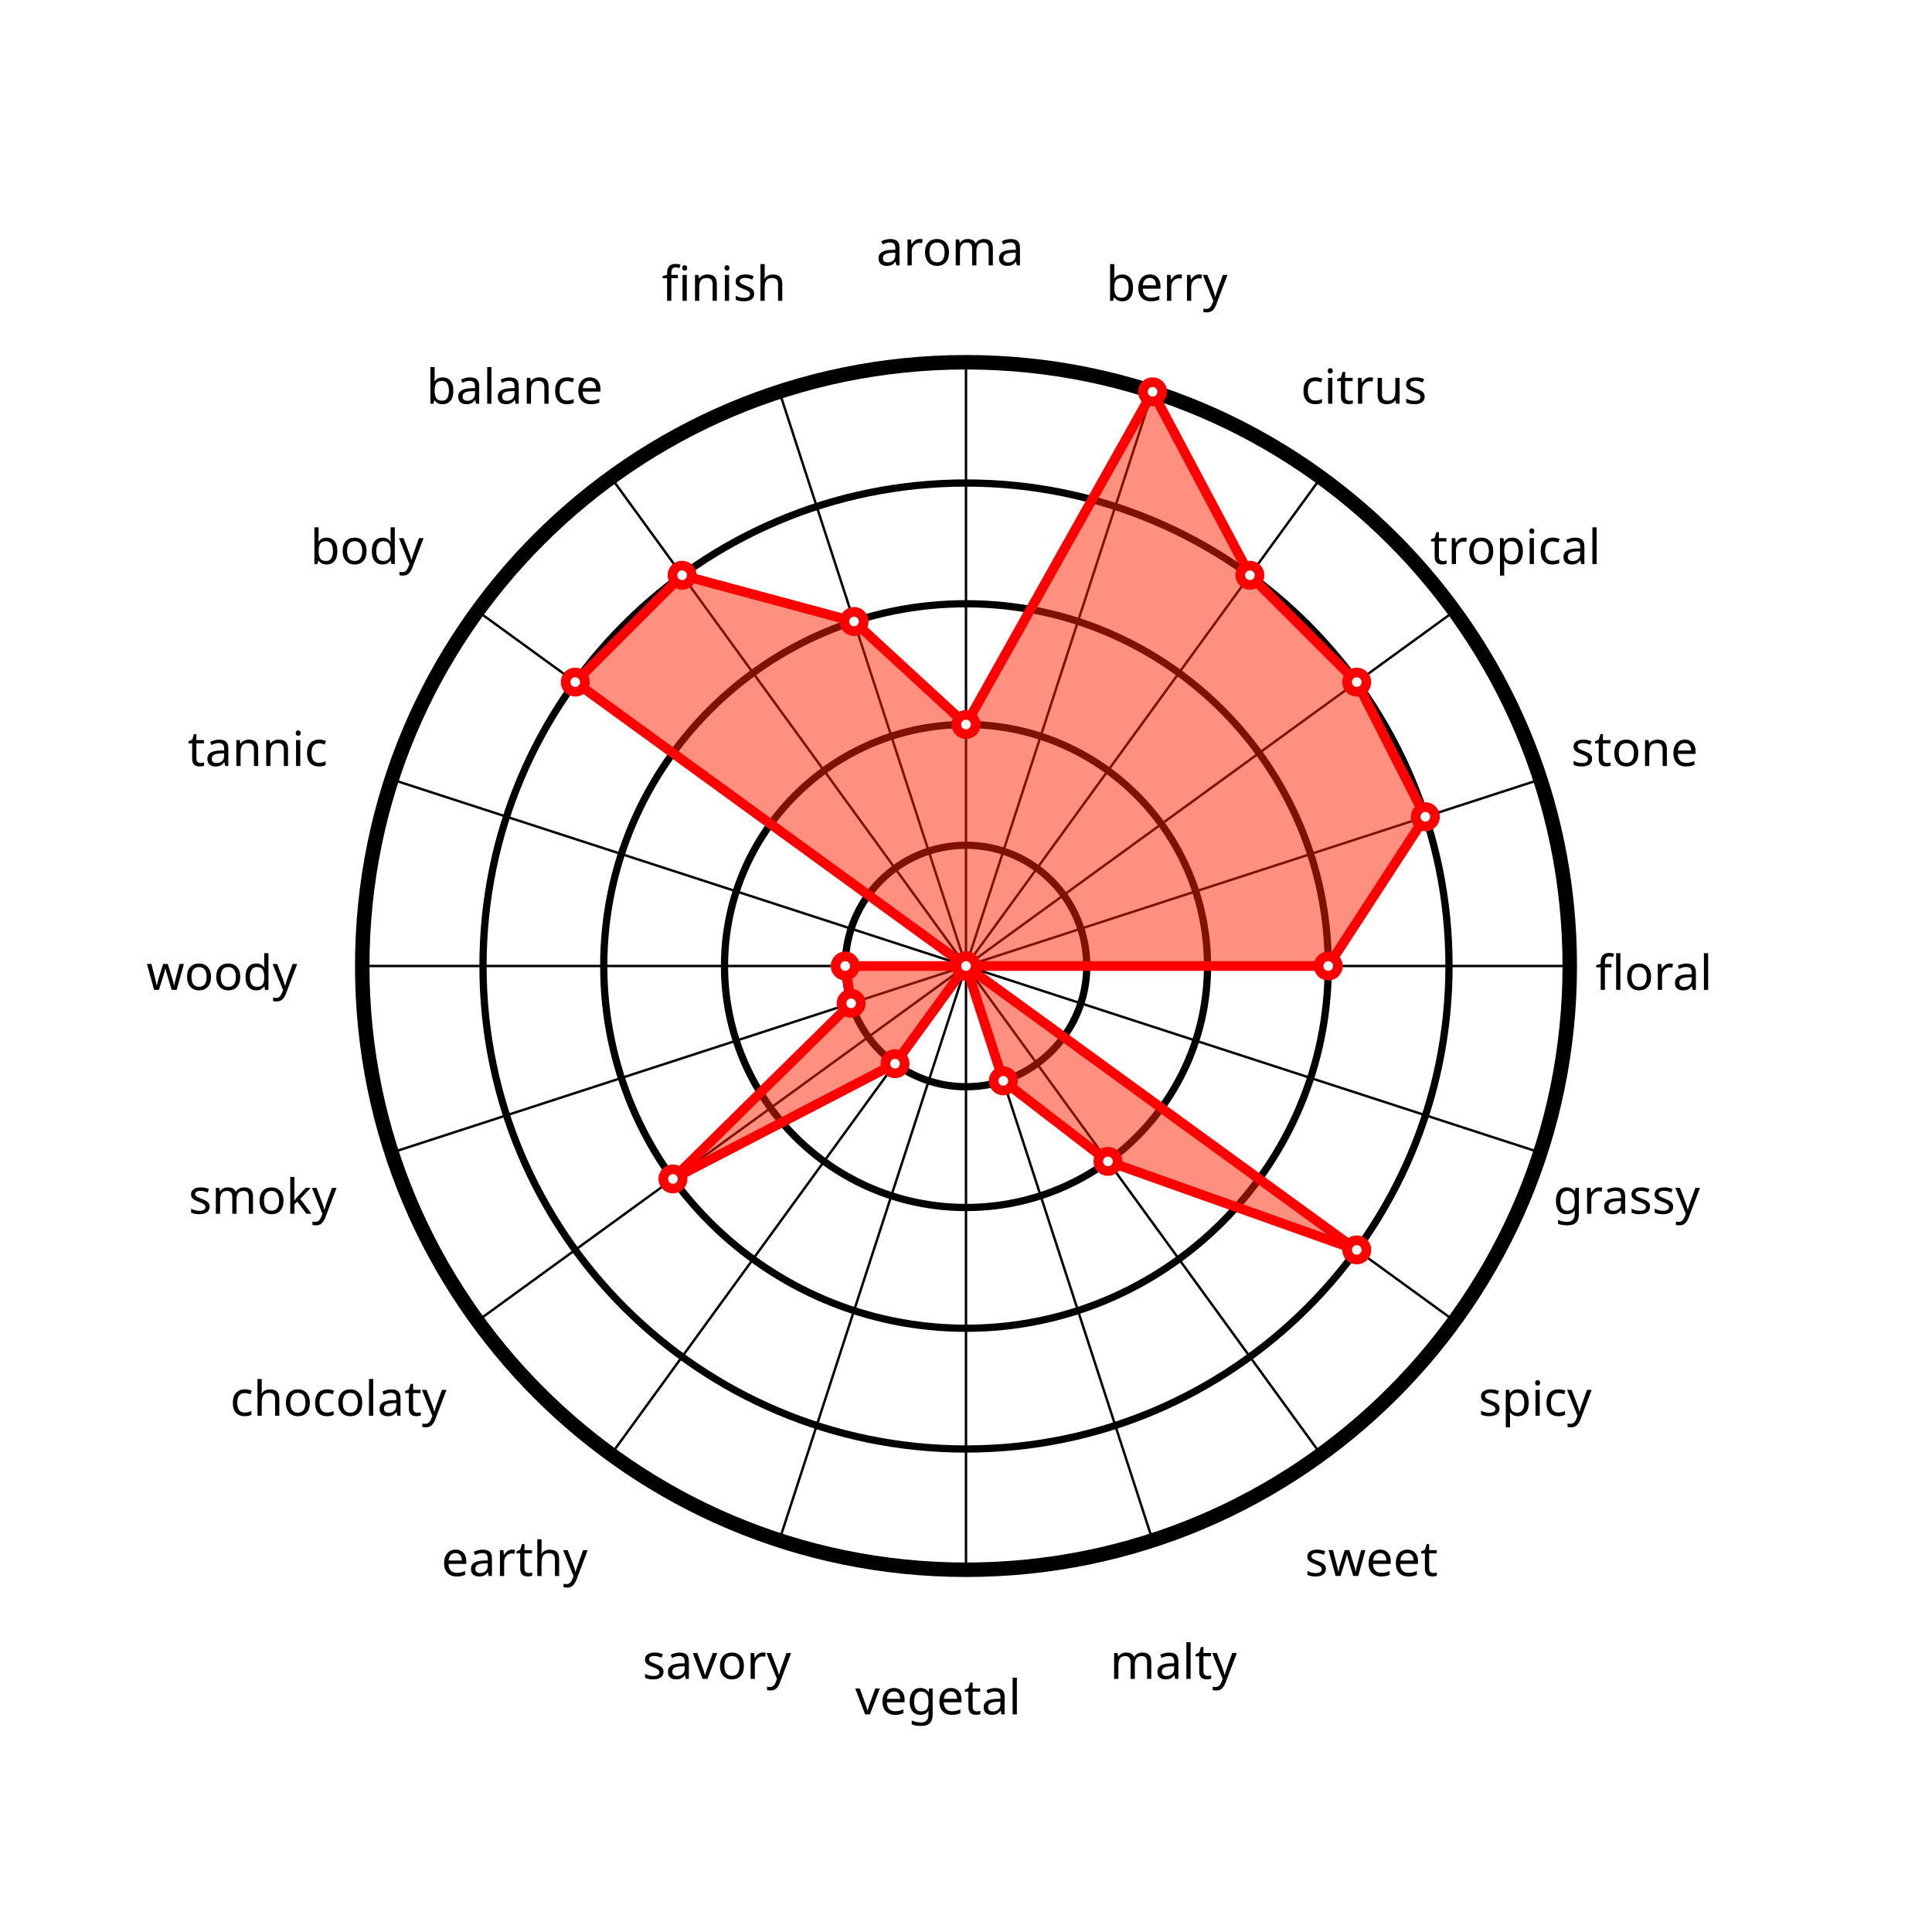
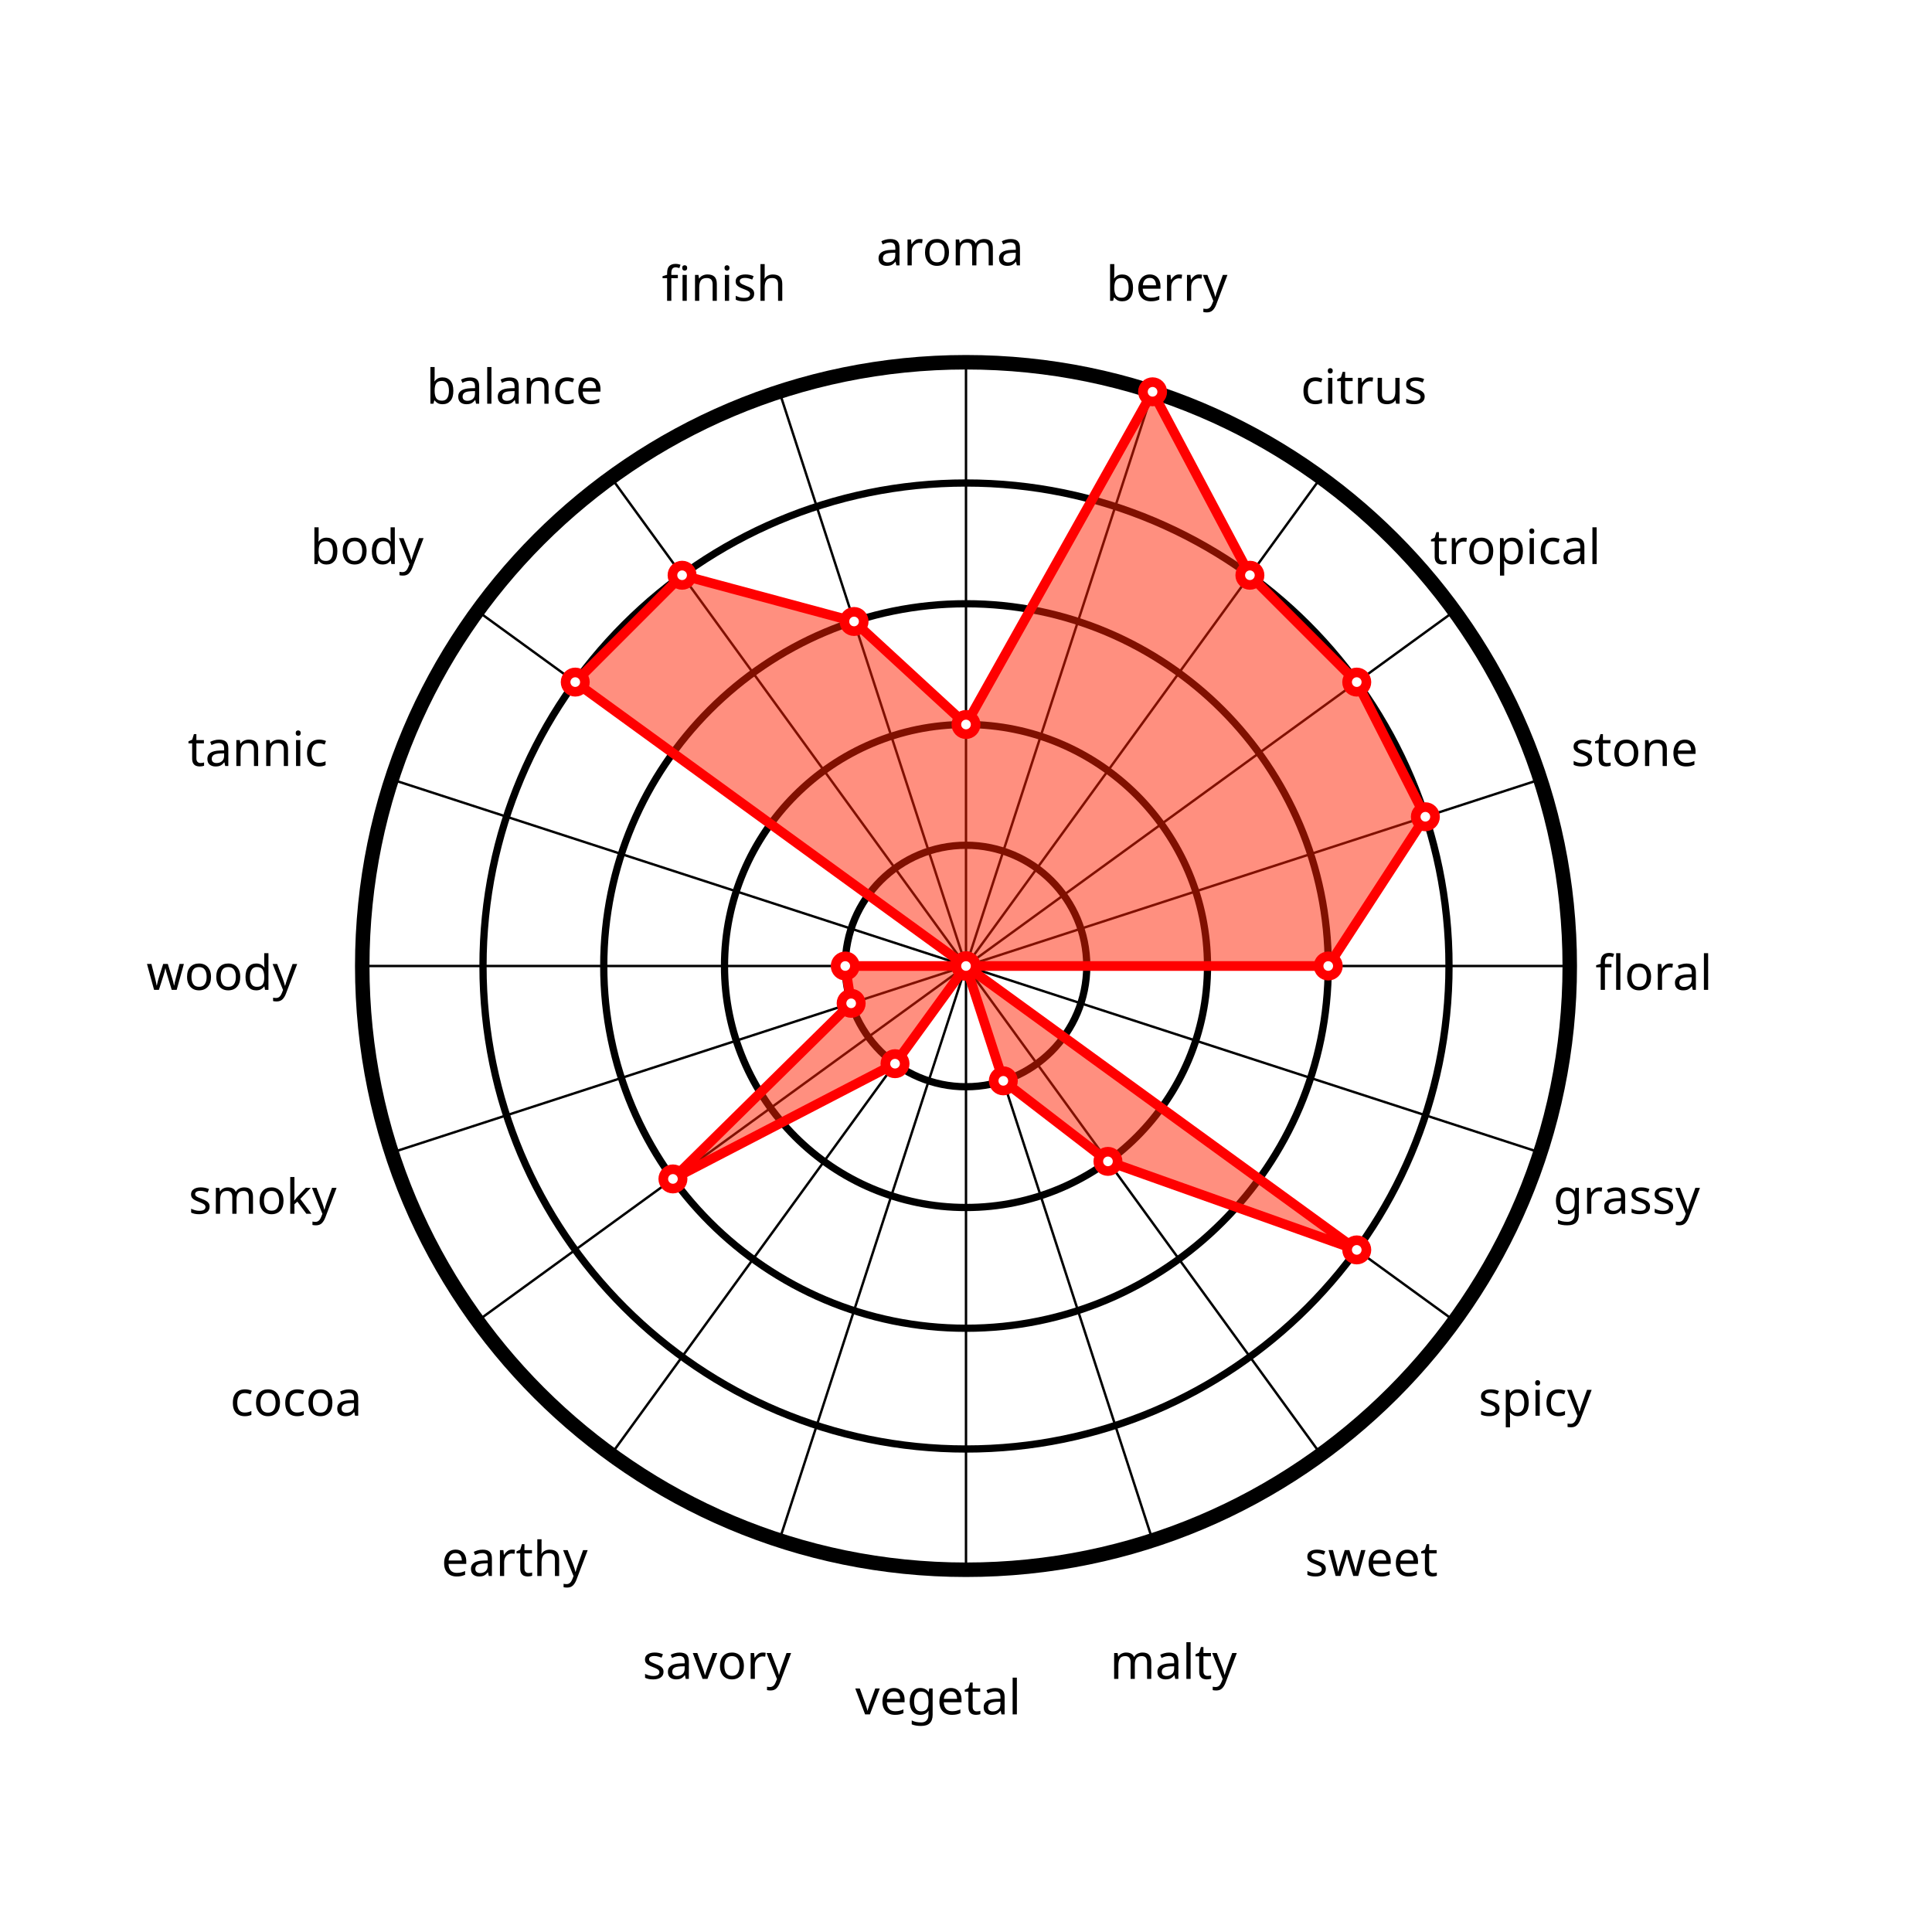
<svg xmlns="http://www.w3.org/2000/svg" id="d3wheel" class="wheel-container__flavor-wheel" viewBox="-400 -400 800 800" version="1.1" baseProfile="full" style="block-size:850px;height:850px;inline-size:850px;perspective-origin:425px 425px;transform-origin:425px 425px;width:850px;">
  <g class="flavor-wheel__ring-grid" style="block-size:auto;height:auto;inline-size:auto;overflow-block:visible;overflow-inline:visible;overflow-x:visible;overflow-y:visible;perspective-origin:400px 400px;transform-origin:0px 0px;width:auto;">
    <circle cx="0" cy="0" r="50" class="ring-grid__circle" style="block-size:auto;fill:none;height:auto;inline-size:auto;overflow-block:visible;overflow-inline:visible;overflow-x:visible;overflow-y:visible;perspective-origin:400px 400px;r:50px;stroke:rgb(0, 0, 0);stroke-width:3px;transform-origin:0px 0px;user-select:none;width:auto;" />
    <circle cx="0" cy="0" r="100" class="ring-grid__circle" style="block-size:auto;fill:none;height:auto;inline-size:auto;overflow-block:visible;overflow-inline:visible;overflow-x:visible;overflow-y:visible;perspective-origin:400px 400px;r:100px;stroke:rgb(0, 0, 0);stroke-width:3px;transform-origin:0px 0px;user-select:none;width:auto;" />
    <circle cx="0" cy="0" r="150" class="ring-grid__circle" style="block-size:auto;fill:none;height:auto;inline-size:auto;overflow-block:visible;overflow-inline:visible;overflow-x:visible;overflow-y:visible;perspective-origin:400px 400px;r:150px;stroke:rgb(0, 0, 0);stroke-width:3px;transform-origin:0px 0px;user-select:none;width:auto;" />
    <circle cx="0" cy="0" r="200" class="ring-grid__circle" style="block-size:auto;fill:none;height:auto;inline-size:auto;overflow-block:visible;overflow-inline:visible;overflow-x:visible;overflow-y:visible;perspective-origin:400px 400px;r:200px;stroke:rgb(0, 0, 0);stroke-width:3px;transform-origin:0px 0px;user-select:none;width:auto;" />
    <circle cx="0" cy="0" r="250" class="ring-grid__circle" style="block-size:auto;fill:none;height:auto;inline-size:auto;overflow-block:visible;overflow-inline:visible;overflow-x:visible;overflow-y:visible;perspective-origin:400px 400px;r:250px;stroke:rgb(0, 0, 0);stroke-width:6px;transform-origin:0px 0px;user-select:none;width:auto;" />
  </g>
  <g class="flavor-wheel__ray-grid" style="block-size:auto;height:auto;inline-size:auto;overflow-block:visible;overflow-inline:visible;overflow-x:visible;overflow-y:visible;perspective-origin:400px 400px;transform-origin:0px 0px;width:auto;">
    <line x1="0" y1="0" x2="250" y2="0" class="ray-grid__ray" style="block-size:auto;height:auto;inline-size:auto;overflow-block:visible;overflow-inline:visible;overflow-x:visible;overflow-y:visible;perspective-origin:400px 400px;stroke:rgb(0, 0, 0);transform-origin:0px 0px;user-select:none;width:auto;" />
    <line x1="0" y1="0" x2="237.764" y2="-77.254" class="ray-grid__ray" style="block-size:auto;height:auto;inline-size:auto;overflow-block:visible;overflow-inline:visible;overflow-x:visible;overflow-y:visible;perspective-origin:400px 400px;stroke:rgb(0, 0, 0);transform-origin:0px 0px;user-select:none;width:auto;" />
    <line x1="0" y1="0" x2="202.254" y2="-146.946" class="ray-grid__ray" style="block-size:auto;height:auto;inline-size:auto;overflow-block:visible;overflow-inline:visible;overflow-x:visible;overflow-y:visible;perspective-origin:400px 400px;stroke:rgb(0, 0, 0);transform-origin:0px 0px;user-select:none;width:auto;" />
    <line x1="0" y1="0" x2="146.946" y2="-202.254" class="ray-grid__ray" style="block-size:auto;height:auto;inline-size:auto;overflow-block:visible;overflow-inline:visible;overflow-x:visible;overflow-y:visible;perspective-origin:400px 400px;stroke:rgb(0, 0, 0);transform-origin:0px 0px;user-select:none;width:auto;" />
    <line x1="0" y1="0" x2="77.254" y2="-237.764" class="ray-grid__ray" style="block-size:auto;height:auto;inline-size:auto;overflow-block:visible;overflow-inline:visible;overflow-x:visible;overflow-y:visible;perspective-origin:400px 400px;stroke:rgb(0, 0, 0);transform-origin:0px 0px;user-select:none;width:auto;" />
    <line x1="0" y1="0" x2="1.5308084989341916e-14" y2="-250" class="ray-grid__ray" style="block-size:auto;height:auto;inline-size:auto;overflow-block:visible;overflow-inline:visible;overflow-x:visible;overflow-y:visible;perspective-origin:400px 400px;stroke:rgb(0, 0, 0);transform-origin:0px 0px;user-select:none;width:auto;" />
    <line x1="0" y1="0" x2="-77.254" y2="-237.764" class="ray-grid__ray" style="block-size:auto;height:auto;inline-size:auto;overflow-block:visible;overflow-inline:visible;overflow-x:visible;overflow-y:visible;perspective-origin:400px 400px;stroke:rgb(0, 0, 0);transform-origin:0px 0px;user-select:none;width:auto;" />
    <line x1="0" y1="0" x2="-146.946" y2="-202.254" class="ray-grid__ray" style="block-size:auto;height:auto;inline-size:auto;overflow-block:visible;overflow-inline:visible;overflow-x:visible;overflow-y:visible;perspective-origin:400px 400px;stroke:rgb(0, 0, 0);transform-origin:0px 0px;user-select:none;width:auto;" />
    <line x1="0" y1="0" x2="-202.254" y2="-146.946" class="ray-grid__ray" style="block-size:auto;height:auto;inline-size:auto;overflow-block:visible;overflow-inline:visible;overflow-x:visible;overflow-y:visible;perspective-origin:400px 400px;stroke:rgb(0, 0, 0);transform-origin:0px 0px;user-select:none;width:auto;" />
    <line x1="0" y1="0" x2="-237.764" y2="-77.254" class="ray-grid__ray" style="block-size:auto;height:auto;inline-size:auto;overflow-block:visible;overflow-inline:visible;overflow-x:visible;overflow-y:visible;perspective-origin:400px 400px;stroke:rgb(0, 0, 0);transform-origin:0px 0px;user-select:none;width:auto;" />
    <line x1="0" y1="0" x2="-250" y2="-3.061616997868383e-14" class="ray-grid__ray" style="block-size:auto;height:auto;inline-size:auto;overflow-block:visible;overflow-inline:visible;overflow-x:visible;overflow-y:visible;perspective-origin:400px 400px;stroke:rgb(0, 0, 0);transform-origin:0px 0px;user-select:none;width:auto;" />
    <line x1="0" y1="0" x2="-237.764" y2="77.254" class="ray-grid__ray" style="block-size:auto;height:auto;inline-size:auto;overflow-block:visible;overflow-inline:visible;overflow-x:visible;overflow-y:visible;perspective-origin:400px 400px;stroke:rgb(0, 0, 0);transform-origin:0px 0px;user-select:none;width:auto;" />
    <line x1="0" y1="0" x2="-202.254" y2="146.946" class="ray-grid__ray" style="block-size:auto;height:auto;inline-size:auto;overflow-block:visible;overflow-inline:visible;overflow-x:visible;overflow-y:visible;perspective-origin:400px 400px;stroke:rgb(0, 0, 0);transform-origin:0px 0px;user-select:none;width:auto;" />
    <line x1="0" y1="0" x2="-146.946" y2="202.254" class="ray-grid__ray" style="block-size:auto;height:auto;inline-size:auto;overflow-block:visible;overflow-inline:visible;overflow-x:visible;overflow-y:visible;perspective-origin:400px 400px;stroke:rgb(0, 0, 0);transform-origin:0px 0px;user-select:none;width:auto;" />
    <line x1="0" y1="0" x2="-77.254" y2="237.764" class="ray-grid__ray" style="block-size:auto;height:auto;inline-size:auto;overflow-block:visible;overflow-inline:visible;overflow-x:visible;overflow-y:visible;perspective-origin:400px 400px;stroke:rgb(0, 0, 0);transform-origin:0px 0px;user-select:none;width:auto;" />
    <line x1="0" y1="0" x2="-4.5924254968025744e-14" y2="250" class="ray-grid__ray" style="block-size:auto;height:auto;inline-size:auto;overflow-block:visible;overflow-inline:visible;overflow-x:visible;overflow-y:visible;perspective-origin:400px 400px;stroke:rgb(0, 0, 0);transform-origin:0px 0px;user-select:none;width:auto;" />
    <line x1="0" y1="0" x2="77.254" y2="237.764" class="ray-grid__ray" style="block-size:auto;height:auto;inline-size:auto;overflow-block:visible;overflow-inline:visible;overflow-x:visible;overflow-y:visible;perspective-origin:400px 400px;stroke:rgb(0, 0, 0);transform-origin:0px 0px;user-select:none;width:auto;" />
    <line x1="0" y1="0" x2="146.946" y2="202.254" class="ray-grid__ray" style="block-size:auto;height:auto;inline-size:auto;overflow-block:visible;overflow-inline:visible;overflow-x:visible;overflow-y:visible;perspective-origin:400px 400px;stroke:rgb(0, 0, 0);transform-origin:0px 0px;user-select:none;width:auto;" />
    <line x1="0" y1="0" x2="202.254" y2="146.946" class="ray-grid__ray" style="block-size:auto;height:auto;inline-size:auto;overflow-block:visible;overflow-inline:visible;overflow-x:visible;overflow-y:visible;perspective-origin:400px 400px;stroke:rgb(0, 0, 0);transform-origin:0px 0px;user-select:none;width:auto;" />
    <line x1="0" y1="0" x2="237.764" y2="77.254" class="ray-grid__ray" style="block-size:auto;height:auto;inline-size:auto;overflow-block:visible;overflow-inline:visible;overflow-x:visible;overflow-y:visible;perspective-origin:400px 400px;stroke:rgb(0, 0, 0);transform-origin:0px 0px;user-select:none;width:auto;" />
  </g>
  <g class="flavor-wheel__flavor-labels" style="block-size:auto;height:auto;inline-size:auto;overflow-block:visible;overflow-inline:visible;overflow-x:visible;overflow-y:visible;perspective-origin:400px 400px;transform-origin:0px 0px;width:auto;">
    <text class="flavor-labels__label" x="260.627" y="-10.118" style="block-size:auto;font-family:sans-serif;font-size:20px;height:auto;inline-size:auto;overflow-block:visible;overflow-inline:visible;overflow-x:visible;overflow-y:visible;perspective-origin:400px 400px;text-transform:uppercase;transform-origin:0px 0px;width:auto;">
      <tspan class="label__line" x="260.627" dy="1em" style="block-size:auto;font-family:sans-serif;font-size:20px;height:auto;inline-size:auto;overflow-block:visible;overflow-inline:visible;overflow-x:visible;overflow-y:visible;perspective-origin:41.333px 10.75px;text-transform:uppercase;transform-origin:0px 0px;width:auto;">floral</tspan>
    </text>
    <text class="flavor-labels__label" x="250.572" y="-102.823" style="block-size:auto;font-family:sans-serif;font-size:20px;height:auto;inline-size:auto;overflow-block:visible;overflow-inline:visible;overflow-x:visible;overflow-y:visible;perspective-origin:400px 400px;text-transform:uppercase;transform-origin:0px 0px;width:auto;">
      <tspan class="label__line" x="250.572" dy="1em" style="block-size:auto;font-family:sans-serif;font-size:20px;height:auto;inline-size:auto;overflow-block:visible;overflow-inline:visible;overflow-x:visible;overflow-y:visible;perspective-origin:36.417px 10.75px;text-transform:uppercase;transform-origin:0px 0px;width:auto;">stone</tspan>
    </text>
    <text class="flavor-labels__label" x="192.227" y="-186.453" style="block-size:auto;font-family:sans-serif;font-size:20px;height:auto;inline-size:auto;overflow-block:visible;overflow-inline:visible;overflow-x:visible;overflow-y:visible;perspective-origin:400px 400px;text-transform:uppercase;transform-origin:0px 0px;width:auto;">
      <tspan class="label__line" x="192.227" dy="1em" style="block-size:auto;font-family:sans-serif;font-size:20px;height:auto;inline-size:auto;overflow-block:visible;overflow-inline:visible;overflow-x:visible;overflow-y:visible;perspective-origin:53.133px 10.75px;text-transform:uppercase;transform-origin:0px 0px;width:auto;">tropical</tspan>
    </text>
    <text class="flavor-labels__label" x="138.641" y="-252.823" style="block-size:auto;font-family:sans-serif;font-size:20px;height:auto;inline-size:auto;overflow-block:visible;overflow-inline:visible;overflow-x:visible;overflow-y:visible;perspective-origin:400px 400px;text-transform:uppercase;transform-origin:0px 0px;width:auto;">
      <tspan class="label__line" x="138.641" dy="1em" style="block-size:auto;font-family:sans-serif;font-size:20px;height:auto;inline-size:auto;overflow-block:visible;overflow-inline:visible;overflow-x:visible;overflow-y:visible;perspective-origin:39.55px 10.75px;text-transform:uppercase;transform-origin:0px 0px;width:auto;">citrus</tspan>
    </text>
    <text class="flavor-labels__label" x="57.96" y="-295.435" style="block-size:auto;font-family:sans-serif;font-size:20px;height:auto;inline-size:auto;overflow-block:visible;overflow-inline:visible;overflow-x:visible;overflow-y:visible;perspective-origin:400px 400px;text-transform:uppercase;transform-origin:0px 0px;width:auto;">
      <tspan class="label__line" x="57.96" dy="1em" style="block-size:auto;font-family:sans-serif;font-size:20px;height:auto;inline-size:auto;overflow-block:visible;overflow-inline:visible;overflow-x:visible;overflow-y:visible;perspective-origin:36.417px 10.75px;text-transform:uppercase;transform-origin:0px 0px;width:auto;">berry</tspan>
    </text>
    <text class="flavor-labels__label" x="-37.137" y="-310.118" style="block-size:auto;font-family:sans-serif;font-size:20px;height:auto;inline-size:auto;overflow-block:visible;overflow-inline:visible;overflow-x:visible;overflow-y:visible;perspective-origin:400px 400px;text-transform:uppercase;transform-origin:0px 0px;width:auto;">
      <tspan class="label__line" x="-37.137" dy="1em" style="block-size:auto;font-family:sans-serif;font-size:20px;height:auto;inline-size:auto;overflow-block:visible;overflow-inline:visible;overflow-x:visible;overflow-y:visible;perspective-origin:38.958px 10.75px;text-transform:uppercase;transform-origin:0px 0px;width:auto;">aroma</tspan>
    </text>
    <text class="flavor-labels__label" x="-125.952" y="-295.435" style="block-size:auto;font-family:sans-serif;font-size:20px;height:auto;inline-size:auto;overflow-block:visible;overflow-inline:visible;overflow-x:visible;overflow-y:visible;perspective-origin:400px 400px;text-transform:uppercase;transform-origin:0px 0px;width:auto;">
      <tspan class="label__line" x="-125.952" dy="1em" style="block-size:auto;font-family:sans-serif;font-size:20px;height:auto;inline-size:auto;overflow-block:visible;overflow-inline:visible;overflow-x:visible;overflow-y:visible;perspective-origin:34.825px 10.75px;text-transform:uppercase;transform-origin:0px 0px;width:auto;">finish</tspan>
    </text>
    <text class="flavor-labels__label" x="-223.481" y="-252.823" style="block-size:auto;font-family:sans-serif;font-size:20px;height:auto;inline-size:auto;overflow-block:visible;overflow-inline:visible;overflow-x:visible;overflow-y:visible;perspective-origin:400px 400px;text-transform:uppercase;transform-origin:0px 0px;width:auto;">
      <tspan class="label__line" x="-223.481" dy="1em" style="block-size:auto;font-family:sans-serif;font-size:20px;height:auto;inline-size:auto;overflow-block:visible;overflow-inline:visible;overflow-x:visible;overflow-y:visible;perspective-origin:49.592px 10.75px;text-transform:uppercase;transform-origin:0px 0px;width:auto;">balance</tspan>
    </text>
    <text class="flavor-labels__label" x="-271.513" y="-186.453" style="block-size:auto;font-family:sans-serif;font-size:20px;height:auto;inline-size:auto;overflow-block:visible;overflow-inline:visible;overflow-x:visible;overflow-y:visible;perspective-origin:400px 400px;text-transform:uppercase;transform-origin:0px 0px;width:auto;">
      <tspan class="label__line" x="-271.513" dy="1em" style="block-size:auto;font-family:sans-serif;font-size:20px;height:auto;inline-size:auto;overflow-block:visible;overflow-inline:visible;overflow-x:visible;overflow-y:visible;perspective-origin:30.108px 10.75px;text-transform:uppercase;transform-origin:0px 0px;width:auto;">body</tspan>
    </text>
    <text class="flavor-labels__label" x="-322.274" y="-102.823" style="block-size:auto;font-family:sans-serif;font-size:20px;height:auto;inline-size:auto;overflow-block:visible;overflow-inline:visible;overflow-x:visible;overflow-y:visible;perspective-origin:400px 400px;text-transform:uppercase;transform-origin:0px 0px;width:auto;">
      <tspan class="label__line" x="-322.274" dy="1em" style="block-size:auto;font-family:sans-serif;font-size:20px;height:auto;inline-size:auto;overflow-block:visible;overflow-inline:visible;overflow-x:visible;overflow-y:visible;perspective-origin:38.767px 10.75px;text-transform:uppercase;transform-origin:0px 0px;width:auto;">tannic</tspan>
    </text>
    <text class="flavor-labels__label" x="-339.357" y="-10.118" style="block-size:auto;font-family:sans-serif;font-size:20px;height:auto;inline-size:auto;overflow-block:visible;overflow-inline:visible;overflow-x:visible;overflow-y:visible;perspective-origin:400px 400px;text-transform:uppercase;transform-origin:0px 0px;width:auto;">
      <tspan class="label__line" x="-339.357" dy="1em" style="block-size:auto;font-family:sans-serif;font-size:20px;height:auto;inline-size:auto;overflow-block:visible;overflow-inline:visible;overflow-x:visible;overflow-y:visible;perspective-origin:41.317px 10.75px;text-transform:uppercase;transform-origin:0px 0px;width:auto;">woody</tspan>
    </text>
    <text class="flavor-labels__label" x="-321.897" y="82.587" style="block-size:auto;font-family:sans-serif;font-size:20px;height:auto;inline-size:auto;overflow-block:visible;overflow-inline:visible;overflow-x:visible;overflow-y:visible;perspective-origin:400px 400px;text-transform:uppercase;transform-origin:0px 0px;width:auto;">
      <tspan class="label__line" x="-321.897" dy="1em" style="block-size:auto;font-family:sans-serif;font-size:20px;height:auto;inline-size:auto;overflow-block:visible;overflow-inline:visible;overflow-x:visible;overflow-y:visible;perspective-origin:38.367px 10.75px;text-transform:uppercase;transform-origin:0px 0px;width:auto;">smoky</tspan>
    </text>
    <text class="flavor-labels__label" x="-304.674" y="166.218" style="block-size:auto;font-family:sans-serif;font-size:20px;height:auto;inline-size:auto;overflow-block:visible;overflow-inline:visible;overflow-x:visible;overflow-y:visible;perspective-origin:400px 400px;text-transform:uppercase;transform-origin:0px 0px;width:auto;">
-       <tspan class="label__line" x="-304.674" dy="1em" style="block-size:auto;font-family:sans-serif;font-size:20px;height:auto;inline-size:auto;overflow-block:visible;overflow-inline:visible;overflow-x:visible;overflow-y:visible;perspective-origin:65.342px 10.75px;text-transform:uppercase;transform-origin:0px 0px;width:auto;">chocolaty</tspan>
+       <tspan class="label__line" x="-304.674" dy="1em" style="block-size:auto;font-family:sans-serif;font-size:20px;height:auto;inline-size:auto;overflow-block:visible;overflow-inline:visible;overflow-x:visible;overflow-y:visible;perspective-origin:65.342px 10.75px;text-transform:uppercase;transform-origin:0px 0px;width:auto;">cocoa</tspan>
    </text>
    <text class="flavor-labels__label" x="-217.19" y="232.587" style="block-size:auto;font-family:sans-serif;font-size:20px;height:auto;inline-size:auto;overflow-block:visible;overflow-inline:visible;overflow-x:visible;overflow-y:visible;perspective-origin:400px 400px;text-transform:uppercase;transform-origin:0px 0px;width:auto;">
      <tspan class="label__line" x="-217.19" dy="1em" style="block-size:auto;font-family:sans-serif;font-size:20px;height:auto;inline-size:auto;overflow-block:visible;overflow-inline:visible;overflow-x:visible;overflow-y:visible;perspective-origin:42.908px 10.75px;text-transform:uppercase;transform-origin:0px 0px;width:auto;">earthy</tspan>
    </text>
    <text class="flavor-labels__label" x="-133.936" y="275.199" style="block-size:auto;font-family:sans-serif;font-size:20px;height:auto;inline-size:auto;overflow-block:visible;overflow-inline:visible;overflow-x:visible;overflow-y:visible;perspective-origin:400px 400px;text-transform:uppercase;transform-origin:0px 0px;width:auto;">
      <tspan class="label__line" x="-133.936" dy="1em" style="block-size:auto;font-family:sans-serif;font-size:20px;height:auto;inline-size:auto;overflow-block:visible;overflow-inline:visible;overflow-x:visible;overflow-y:visible;perspective-origin:43.308px 10.75px;text-transform:uppercase;transform-origin:0px 0px;width:auto;">savory</tspan>
    </text>
    <text class="flavor-labels__label" x="-45.851" y="289.882" style="block-size:auto;font-family:sans-serif;font-size:20px;height:auto;inline-size:auto;overflow-block:visible;overflow-inline:visible;overflow-x:visible;overflow-y:visible;perspective-origin:400px 400px;text-transform:uppercase;transform-origin:0px 0px;width:auto;">
      <tspan class="label__line" x="-45.851" dy="1em" style="block-size:auto;font-family:sans-serif;font-size:20px;height:auto;inline-size:auto;overflow-block:visible;overflow-inline:visible;overflow-x:visible;overflow-y:visible;perspective-origin:48.217px 10.75px;text-transform:uppercase;transform-origin:0px 0px;width:auto;">vegetal</tspan>
    </text>
    <text class="flavor-labels__label" x="59.638" y="275.199" style="block-size:auto;font-family:sans-serif;font-size:20px;height:auto;inline-size:auto;overflow-block:visible;overflow-inline:visible;overflow-x:visible;overflow-y:visible;perspective-origin:400px 400px;text-transform:uppercase;transform-origin:0px 0px;width:auto;">
      <tspan class="label__line" x="59.638" dy="1em" style="block-size:auto;font-family:sans-serif;font-size:20px;height:auto;inline-size:auto;overflow-block:visible;overflow-inline:visible;overflow-x:visible;overflow-y:visible;perspective-origin:34.633px 10.75px;text-transform:uppercase;transform-origin:0px 0px;width:auto;">malty</tspan>
    </text>
    <text class="flavor-labels__label" x="140.32" y="232.587" style="block-size:auto;font-family:sans-serif;font-size:20px;height:auto;inline-size:auto;overflow-block:visible;overflow-inline:visible;overflow-x:visible;overflow-y:visible;perspective-origin:400px 400px;text-transform:uppercase;transform-origin:0px 0px;width:auto;">
      <tspan class="label__line" x="140.32" dy="1em" style="block-size:auto;font-family:sans-serif;font-size:20px;height:auto;inline-size:auto;overflow-block:visible;overflow-inline:visible;overflow-x:visible;overflow-y:visible;perspective-origin:37.767px 10.75px;text-transform:uppercase;transform-origin:0px 0px;width:auto;">sweet</tspan>
    </text>
    <text class="flavor-labels__label" x="212.235" y="166.218" style="block-size:auto;font-family:sans-serif;font-size:20px;height:auto;inline-size:auto;overflow-block:visible;overflow-inline:visible;overflow-x:visible;overflow-y:visible;perspective-origin:400px 400px;text-transform:uppercase;transform-origin:0px 0px;width:auto;">
      <tspan class="label__line" x="212.235" dy="1em" style="block-size:auto;font-family:sans-serif;font-size:20px;height:auto;inline-size:auto;overflow-block:visible;overflow-inline:visible;overflow-x:visible;overflow-y:visible;perspective-origin:31.875px 10.75px;text-transform:uppercase;transform-origin:0px 0px;width:auto;">spicy</tspan>
    </text>
    <text class="flavor-labels__label" x="243.176" y="82.587" style="block-size:auto;font-family:sans-serif;font-size:20px;height:auto;inline-size:auto;overflow-block:visible;overflow-inline:visible;overflow-x:visible;overflow-y:visible;perspective-origin:400px 400px;text-transform:uppercase;transform-origin:0px 0px;width:auto;">
      <tspan class="label__line" x="243.176" dy="1em" style="block-size:auto;font-family:sans-serif;font-size:20px;height:auto;inline-size:auto;overflow-block:visible;overflow-inline:visible;overflow-x:visible;overflow-y:visible;perspective-origin:44.275px 10.75px;text-transform:uppercase;transform-origin:0px 0px;width:auto;">grassy</tspan>
    </text>
  </g>
  <g class="flavor-wheel__data-polyline" style="block-size:auto;height:auto;inline-size:auto;overflow-block:visible;overflow-inline:visible;overflow-x:visible;overflow-y:visible;perspective-origin:400px 400px;transform-origin:0px 0px;width:auto;">
    <path class="data-polyline__path" d="M150,0L190.211,-61.803L161.803,-117.557L117.557,-161.803L77.254,-237.764L6.123233995736766e-15,-100L-46.353,-142.658L-117.557,-161.803L-161.803,-117.557L0,0L-50,-6.123233995736766e-15L-47.553,15.451L-121.353,88.168L-29.389,40.451L0,0L0,0L15.451,47.553L58.779,80.902L161.803,117.557L0,0L150,0" style="block-size:auto;d:path(&quot;M 150 0 L 190.211 -61.803 L 161.803 -117.557 L 117.557 -161.803 L 77.254 -237.764 L 6.12323e-15 -100 L -46.353 -142.658 L -117.557 -161.803 L -161.803 -117.557 L 0 0 L -50 -6.12323e-15 L -47.553 15.451 L -121.353 88.168 L -29.389 40.451 L 0 0 L 0 0 L 15.451 47.553 L 58.779 80.902 L 161.803 117.557 L 0 0 L 150 0&quot;);fill:rgba(255, 32, 0, 0.5);height:auto;inline-size:auto;overflow-block:visible;overflow-inline:visible;overflow-x:visible;overflow-y:visible;perspective-origin:400px 400px;stroke:rgb(255, 0, 0);stroke-width:4px;transform-origin:0px 0px;user-select:none;width:auto;" />
  </g>
  <g class="flavor-wheel__data-points" style="block-size:auto;height:auto;inline-size:auto;overflow-block:visible;overflow-inline:visible;overflow-x:visible;overflow-y:visible;perspective-origin:400px 400px;transform-origin:0px 0px;width:auto;">
    <g class="data-points__point-group" style="block-size:auto;height:auto;inline-size:auto;overflow-block:visible;overflow-inline:visible;overflow-x:visible;overflow-y:visible;perspective-origin:400px 400px;transform-origin:0px 0px;width:auto;">
      <circle class="data-points__point" r="4" cx="150" cy="0" style="block-size:auto;cx:150px;fill:rgb(255, 255, 255);height:auto;inline-size:auto;overflow-block:visible;overflow-inline:visible;overflow-x:visible;overflow-y:visible;perspective-origin:400px 400px;r:4px;stroke:rgb(255, 0, 0);stroke-width:4px;transform-origin:0px 0px;user-select:none;width:auto;" />
      <circle class="data-points__point" r="4" cx="190.211" cy="-61.803" style="block-size:auto;cx:190.211px;cy:-61.803px;fill:rgb(255, 255, 255);height:auto;inline-size:auto;overflow-block:visible;overflow-inline:visible;overflow-x:visible;overflow-y:visible;perspective-origin:400px 400px;r:4px;stroke:rgb(255, 0, 0);stroke-width:4px;transform-origin:0px 0px;user-select:none;width:auto;" />
      <circle class="data-points__point" r="4" cx="161.803" cy="-117.557" style="block-size:auto;cx:161.803px;cy:-117.557px;fill:rgb(255, 255, 255);height:auto;inline-size:auto;overflow-block:visible;overflow-inline:visible;overflow-x:visible;overflow-y:visible;perspective-origin:400px 400px;r:4px;stroke:rgb(255, 0, 0);stroke-width:4px;transform-origin:0px 0px;user-select:none;width:auto;" />
      <circle class="data-points__point" r="4" cx="117.557" cy="-161.803" style="block-size:auto;cx:117.557px;cy:-161.803px;fill:rgb(255, 255, 255);height:auto;inline-size:auto;overflow-block:visible;overflow-inline:visible;overflow-x:visible;overflow-y:visible;perspective-origin:400px 400px;r:4px;stroke:rgb(255, 0, 0);stroke-width:4px;transform-origin:0px 0px;user-select:none;width:auto;" />
      <circle class="data-points__point" r="4" cx="77.254" cy="-237.764" style="block-size:auto;cx:77.254px;cy:-237.764px;fill:rgb(255, 255, 255);height:auto;inline-size:auto;overflow-block:visible;overflow-inline:visible;overflow-x:visible;overflow-y:visible;perspective-origin:400px 400px;r:4px;stroke:rgb(255, 0, 0);stroke-width:4px;transform-origin:0px 0px;user-select:none;width:auto;" />
      <circle class="data-points__point" r="4" cx="6.123233995736766e-15" cy="-100" style="block-size:auto;cx:6.12323e-15px;cy:-100px;fill:rgb(255, 255, 255);height:auto;inline-size:auto;overflow-block:visible;overflow-inline:visible;overflow-x:visible;overflow-y:visible;perspective-origin:400px 400px;r:4px;stroke:rgb(255, 0, 0);stroke-width:4px;transform-origin:0px 0px;user-select:none;width:auto;" />
      <circle class="data-points__point" r="4" cx="-46.353" cy="-142.658" style="block-size:auto;cx:-46.353px;cy:-142.658px;fill:rgb(255, 255, 255);height:auto;inline-size:auto;overflow-block:visible;overflow-inline:visible;overflow-x:visible;overflow-y:visible;perspective-origin:400px 400px;r:4px;stroke:rgb(255, 0, 0);stroke-width:4px;transform-origin:0px 0px;user-select:none;width:auto;" />
      <circle class="data-points__point" r="4" cx="-117.557" cy="-161.803" style="block-size:auto;cx:-117.557px;cy:-161.803px;fill:rgb(255, 255, 255);height:auto;inline-size:auto;overflow-block:visible;overflow-inline:visible;overflow-x:visible;overflow-y:visible;perspective-origin:400px 400px;r:4px;stroke:rgb(255, 0, 0);stroke-width:4px;transform-origin:0px 0px;user-select:none;width:auto;" />
      <circle class="data-points__point" r="4" cx="-161.803" cy="-117.557" style="block-size:auto;cx:-161.803px;cy:-117.557px;fill:rgb(255, 255, 255);height:auto;inline-size:auto;overflow-block:visible;overflow-inline:visible;overflow-x:visible;overflow-y:visible;perspective-origin:400px 400px;r:4px;stroke:rgb(255, 0, 0);stroke-width:4px;transform-origin:0px 0px;user-select:none;width:auto;" />
      <circle class="data-points__point" r="4" cx="0" cy="0" style="block-size:auto;fill:rgb(255, 255, 255);height:auto;inline-size:auto;overflow-block:visible;overflow-inline:visible;overflow-x:visible;overflow-y:visible;perspective-origin:400px 400px;r:4px;stroke:rgb(255, 0, 0);stroke-width:4px;transform-origin:0px 0px;user-select:none;width:auto;" />
      <circle class="data-points__point" r="4" cx="-50" cy="-6.123233995736766e-15" style="block-size:auto;cx:-50px;cy:-6.12323e-15px;fill:rgb(255, 255, 255);height:auto;inline-size:auto;overflow-block:visible;overflow-inline:visible;overflow-x:visible;overflow-y:visible;perspective-origin:400px 400px;r:4px;stroke:rgb(255, 0, 0);stroke-width:4px;transform-origin:0px 0px;user-select:none;width:auto;" />
      <circle class="data-points__point" r="4" cx="-47.553" cy="15.451" style="block-size:auto;cx:-47.553px;cy:15.451px;fill:rgb(255, 255, 255);height:auto;inline-size:auto;overflow-block:visible;overflow-inline:visible;overflow-x:visible;overflow-y:visible;perspective-origin:400px 400px;r:4px;stroke:rgb(255, 0, 0);stroke-width:4px;transform-origin:0px 0px;user-select:none;width:auto;" />
      <circle class="data-points__point" r="4" cx="-121.353" cy="88.168" style="block-size:auto;cx:-121.353px;cy:88.168px;fill:rgb(255, 255, 255);height:auto;inline-size:auto;overflow-block:visible;overflow-inline:visible;overflow-x:visible;overflow-y:visible;perspective-origin:400px 400px;r:4px;stroke:rgb(255, 0, 0);stroke-width:4px;transform-origin:0px 0px;user-select:none;width:auto;" />
      <circle class="data-points__point" r="4" cx="-29.389" cy="40.451" style="block-size:auto;cx:-29.389px;cy:40.451px;fill:rgb(255, 255, 255);height:auto;inline-size:auto;overflow-block:visible;overflow-inline:visible;overflow-x:visible;overflow-y:visible;perspective-origin:400px 400px;r:4px;stroke:rgb(255, 0, 0);stroke-width:4px;transform-origin:0px 0px;user-select:none;width:auto;" />
      <circle class="data-points__point" r="4" cx="0" cy="0" style="block-size:auto;fill:rgb(255, 255, 255);height:auto;inline-size:auto;overflow-block:visible;overflow-inline:visible;overflow-x:visible;overflow-y:visible;perspective-origin:400px 400px;r:4px;stroke:rgb(255, 0, 0);stroke-width:4px;transform-origin:0px 0px;user-select:none;width:auto;" />
      <circle class="data-points__point" r="4" cx="0" cy="0" style="block-size:auto;fill:rgb(255, 255, 255);height:auto;inline-size:auto;overflow-block:visible;overflow-inline:visible;overflow-x:visible;overflow-y:visible;perspective-origin:400px 400px;r:4px;stroke:rgb(255, 0, 0);stroke-width:4px;transform-origin:0px 0px;user-select:none;width:auto;" />
      <circle class="data-points__point" r="4" cx="15.451" cy="47.553" style="block-size:auto;cx:15.451px;cy:47.553px;fill:rgb(255, 255, 255);height:auto;inline-size:auto;overflow-block:visible;overflow-inline:visible;overflow-x:visible;overflow-y:visible;perspective-origin:400px 400px;r:4px;stroke:rgb(255, 0, 0);stroke-width:4px;transform-origin:0px 0px;user-select:none;width:auto;" />
      <circle class="data-points__point" r="4" cx="58.779" cy="80.902" style="block-size:auto;cx:58.779px;cy:80.902px;fill:rgb(255, 255, 255);height:auto;inline-size:auto;overflow-block:visible;overflow-inline:visible;overflow-x:visible;overflow-y:visible;perspective-origin:400px 400px;r:4px;stroke:rgb(255, 0, 0);stroke-width:4px;transform-origin:0px 0px;user-select:none;width:auto;" />
      <circle class="data-points__point" r="4" cx="161.803" cy="117.557" style="block-size:auto;cx:161.803px;cy:117.557px;fill:rgb(255, 255, 255);height:auto;inline-size:auto;overflow-block:visible;overflow-inline:visible;overflow-x:visible;overflow-y:visible;perspective-origin:400px 400px;r:4px;stroke:rgb(255, 0, 0);stroke-width:4px;transform-origin:0px 0px;user-select:none;width:auto;" />
      <circle class="data-points__point" r="4" cx="0" cy="0" style="block-size:auto;fill:rgb(255, 255, 255);height:auto;inline-size:auto;overflow-block:visible;overflow-inline:visible;overflow-x:visible;overflow-y:visible;perspective-origin:400px 400px;r:4px;stroke:rgb(255, 0, 0);stroke-width:4px;transform-origin:0px 0px;user-select:none;width:auto;" />
    </g>
  </g>
</svg>
